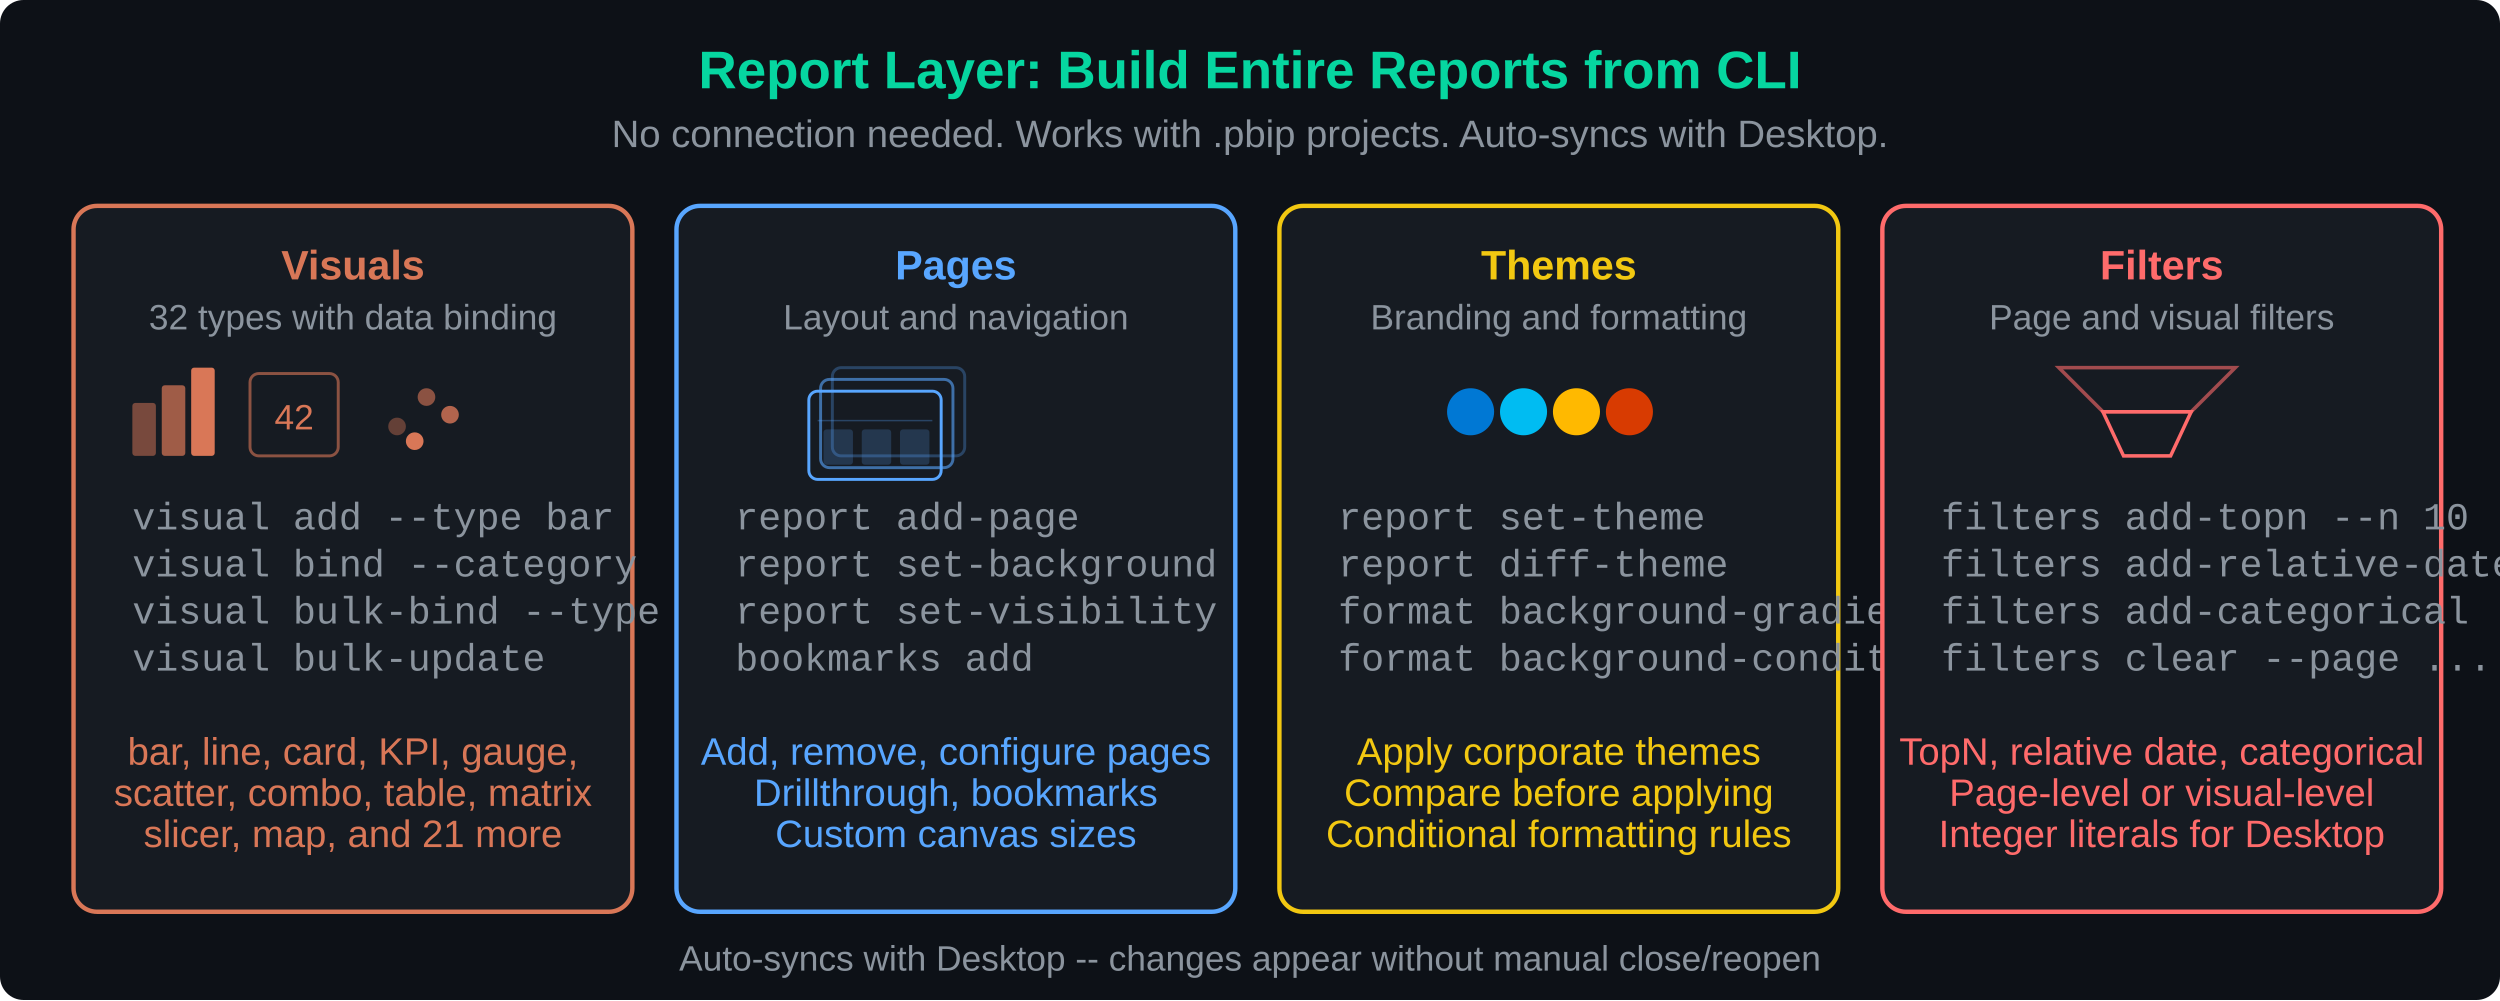
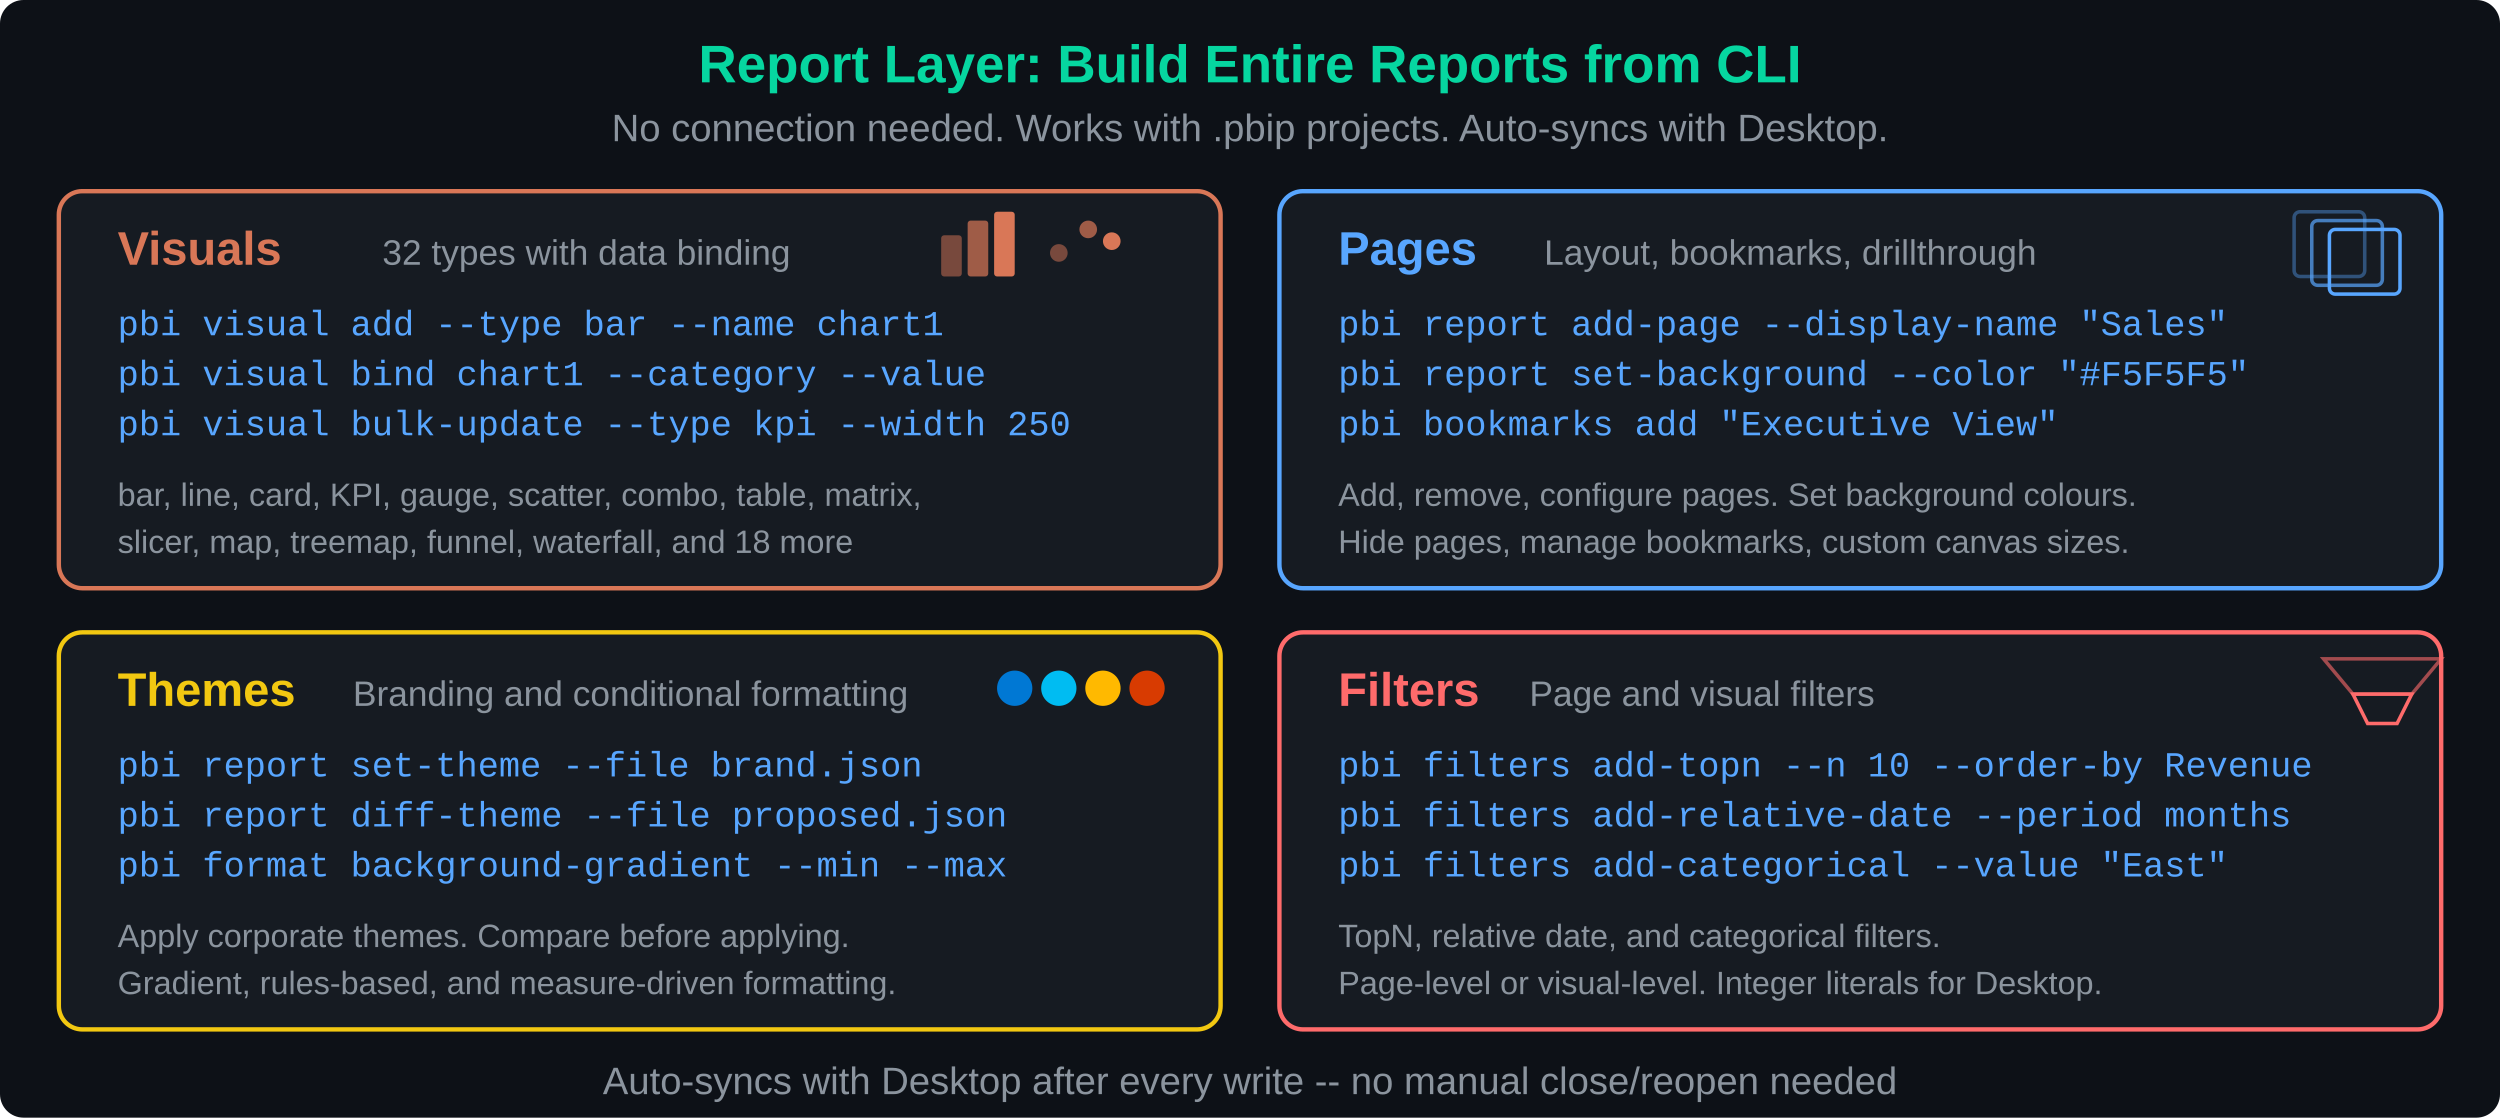
- <svg xmlns="http://www.w3.org/2000/svg" width="850" height="340" viewBox="0 0 850 340">
+ <svg xmlns="http://www.w3.org/2000/svg" width="850" height="380" viewBox="0 0 850 380">
  <rect width="100%" height="100%" fill="#0d1117" rx="8" />
-   <text x="425" y="30" font-family="'Segoe UI', Arial, sans-serif" font-size="18" fill="#06d6a0" text-anchor="middle" font-weight="bold">Report Layer: Build Entire Reports from CLI</text>
-   <text x="425" y="50" font-family="'Segoe UI', Arial, sans-serif" font-size="13" fill="#8b949e" text-anchor="middle">No connection needed. Works with .pbip projects. Auto-syncs with Desktop.</text>
-   <rect x="25" y="70" width="190" height="240" rx="8" fill="#161b22" stroke="#d97757" stroke-width="1.5" />
-   <text x="120" y="95" font-family="'Segoe UI', Arial, sans-serif" font-size="14" fill="#d97757" text-anchor="middle" font-weight="bold">Visuals</text>
-   <text x="120" y="112" font-family="'Segoe UI', Arial, sans-serif" font-size="12" fill="#8b949e" text-anchor="middle">32 types with data binding</text>
-   <g transform="translate(45, 125)">
-     <rect x="0" y="12" width="8" height="18" rx="1" fill="#d97757" opacity="0.5" />
-     <rect x="10" y="6" width="8" height="24" rx="1" fill="#d97757" opacity="0.7" />
-     <rect x="20" y="0" width="8" height="30" rx="1" fill="#d97757" />
-     <rect x="40" y="2" width="30" height="28" rx="3" fill="none" stroke="#d97757" stroke-width="1" opacity="0.6" />
-     <text x="55" y="21" font-family="'Segoe UI', Arial, sans-serif" font-size="12" fill="#d97757" text-anchor="middle">42</text>
-     <circle cx="90" cy="20" r="3" fill="#d97757" opacity="0.4" />
-     <circle cx="100" cy="10" r="3" fill="#d97757" opacity="0.6" />
-     <circle cx="108" cy="16" r="3" fill="#d97757" opacity="0.8" />
-     <circle cx="96" cy="25" r="3" fill="#d97757" />
+   <text x="425" y="28" font-family="'Segoe UI', Arial, sans-serif" font-size="18" fill="#06d6a0" text-anchor="middle" font-weight="bold">Report Layer: Build Entire Reports from CLI</text>
+   <text x="425" y="48" font-family="'Segoe UI', Arial, sans-serif" font-size="13" fill="#8b949e" text-anchor="middle">No connection needed. Works with .pbip projects. Auto-syncs with Desktop.</text>
+   <rect x="20" y="65" width="395" height="135" rx="8" fill="#161b22" stroke="#d97757" stroke-width="1.5" />
+   <text x="40" y="90" font-family="'Segoe UI', Arial, sans-serif" font-size="16" fill="#d97757" font-weight="bold">Visuals</text>
+   <text x="130" y="90" font-family="'Segoe UI', Arial, sans-serif" font-size="12" fill="#8b949e">32 types with data binding</text>
+   <g transform="translate(320, 72)">
+     <rect x="0" y="8" width="7" height="14" rx="1" fill="#d97757" opacity="0.5" />
+     <rect x="9" y="3" width="7" height="19" rx="1" fill="#d97757" opacity="0.7" />
+     <rect x="18" y="0" width="7" height="22" rx="1" fill="#d97757" />
+     <circle cx="40" cy="14" r="3" fill="#d97757" opacity="0.5" />
+     <circle cx="50" cy="6" r="3" fill="#d97757" opacity="0.7" />
+     <circle cx="58" cy="10" r="3" fill="#d97757" />
  </g>
-   <text x="45" y="180" font-family="'Courier New', Courier, monospace" font-size="13" fill="#8b949e">visual add --type bar</text>
-   <text x="45" y="196" font-family="'Courier New', Courier, monospace" font-size="13" fill="#8b949e">visual bind --category</text>
-   <text x="45" y="212" font-family="'Courier New', Courier, monospace" font-size="13" fill="#8b949e">visual bulk-bind --type</text>
-   <text x="45" y="228" font-family="'Courier New', Courier, monospace" font-size="13" fill="#8b949e">visual bulk-update</text>
-   <text x="120" y="260" font-family="'Segoe UI', Arial, sans-serif" font-size="13" fill="#d97757" text-anchor="middle">bar, line, card, KPI, gauge,</text>
-   <text x="120" y="274" font-family="'Segoe UI', Arial, sans-serif" font-size="13" fill="#d97757" text-anchor="middle">scatter, combo, table, matrix</text>
-   <text x="120" y="288" font-family="'Segoe UI', Arial, sans-serif" font-size="13" fill="#d97757" text-anchor="middle">slicer, map, and 21 more</text>
-   <rect x="230" y="70" width="190" height="240" rx="8" fill="#161b22" stroke="#58a6ff" stroke-width="1.5" />
-   <text x="325" y="95" font-family="'Segoe UI', Arial, sans-serif" font-size="14" fill="#58a6ff" text-anchor="middle" font-weight="bold">Pages</text>
-   <text x="325" y="112" font-family="'Segoe UI', Arial, sans-serif" font-size="12" fill="#8b949e" text-anchor="middle">Layout and navigation</text>
-   <g transform="translate(275, 125)">
-     <rect x="8" y="0" width="45" height="30" rx="3" fill="none" stroke="#58a6ff" stroke-width="1" opacity="0.3" />
-     <rect x="4" y="4" width="45" height="30" rx="3" fill="none" stroke="#58a6ff" stroke-width="1" opacity="0.6" />
-     <rect x="0" y="8" width="45" height="30" rx="3" fill="none" stroke="#58a6ff" stroke-width="1" />
-     <line x1="3" y1="18" x2="42" y2="18" stroke="#58a6ff" stroke-width="0.5" stroke-opacity="0.3" />
-     <rect x="5" y="21" width="10" height="12" rx="1" fill="#58a6ff" opacity="0.2" />
-     <rect x="18" y="21" width="10" height="12" rx="1" fill="#58a6ff" opacity="0.2" />
-     <rect x="31" y="21" width="10" height="12" rx="1" fill="#58a6ff" opacity="0.2" />
+   <text x="40" y="114" font-family="'Courier New', Courier, monospace" font-size="12" fill="#58a6ff">pbi visual add --type bar --name chart1</text>
+   <text x="40" y="131" font-family="'Courier New', Courier, monospace" font-size="12" fill="#58a6ff">pbi visual bind chart1 --category --value</text>
+   <text x="40" y="148" font-family="'Courier New', Courier, monospace" font-size="12" fill="#58a6ff">pbi visual bulk-update --type kpi --width 250</text>
+   <text x="40" y="172" font-family="'Segoe UI', Arial, sans-serif" font-size="11" fill="#8b949e">bar, line, card, KPI, gauge, scatter, combo, table, matrix,</text>
+   <text x="40" y="188" font-family="'Segoe UI', Arial, sans-serif" font-size="11" fill="#8b949e">slicer, map, treemap, funnel, waterfall, and 18 more</text>
+   <rect x="435" y="65" width="395" height="135" rx="8" fill="#161b22" stroke="#58a6ff" stroke-width="1.5" />
+   <text x="455" y="90" font-family="'Segoe UI', Arial, sans-serif" font-size="16" fill="#58a6ff" font-weight="bold">Pages</text>
+   <text x="525" y="90" font-family="'Segoe UI', Arial, sans-serif" font-size="12" fill="#8b949e">Layout, bookmarks, drillthrough</text>
+   <g transform="translate(780, 72)">
+     <rect x="0" y="0" width="24" height="22" rx="2" fill="none" stroke="#58a6ff" stroke-width="1.2" opacity="0.4" />
+     <rect x="6" y="3" width="24" height="22" rx="2" fill="none" stroke="#58a6ff" stroke-width="1.2" opacity="0.7" />
+     <rect x="12" y="6" width="24" height="22" rx="2" fill="none" stroke="#58a6ff" stroke-width="1.2" />
  </g>
-   <text x="250" y="180" font-family="'Courier New', Courier, monospace" font-size="13" fill="#8b949e">report add-page</text>
-   <text x="250" y="196" font-family="'Courier New', Courier, monospace" font-size="13" fill="#8b949e">report set-background</text>
-   <text x="250" y="212" font-family="'Courier New', Courier, monospace" font-size="13" fill="#8b949e">report set-visibility</text>
-   <text x="250" y="228" font-family="'Courier New', Courier, monospace" font-size="13" fill="#8b949e">bookmarks add</text>
-   <text x="325" y="260" font-family="'Segoe UI', Arial, sans-serif" font-size="13" fill="#58a6ff" text-anchor="middle">Add, remove, configure pages</text>
-   <text x="325" y="274" font-family="'Segoe UI', Arial, sans-serif" font-size="13" fill="#58a6ff" text-anchor="middle">Drillthrough, bookmarks</text>
-   <text x="325" y="288" font-family="'Segoe UI', Arial, sans-serif" font-size="13" fill="#58a6ff" text-anchor="middle">Custom canvas sizes</text>
-   <rect x="435" y="70" width="190" height="240" rx="8" fill="#161b22" stroke="#F2C811" stroke-width="1.5" />
-   <text x="530" y="95" font-family="'Segoe UI', Arial, sans-serif" font-size="14" fill="#F2C811" text-anchor="middle" font-weight="bold">Themes</text>
-   <text x="530" y="112" font-family="'Segoe UI', Arial, sans-serif" font-size="12" fill="#8b949e" text-anchor="middle">Branding and formatting</text>
-   <g transform="translate(490, 125)">
-     <circle cx="10" cy="15" r="8" fill="#0078D4" />
-     <circle cx="28" cy="15" r="8" fill="#00BCF2" />
-     <circle cx="46" cy="15" r="8" fill="#FFB900" />
-     <circle cx="64" cy="15" r="8" fill="#D83B01" />
+   <text x="455" y="114" font-family="'Courier New', Courier, monospace" font-size="12" fill="#58a6ff">pbi report add-page --display-name "Sales"</text>
+   <text x="455" y="131" font-family="'Courier New', Courier, monospace" font-size="12" fill="#58a6ff">pbi report set-background --color "#F5F5F5"</text>
+   <text x="455" y="148" font-family="'Courier New', Courier, monospace" font-size="12" fill="#58a6ff">pbi bookmarks add "Executive View"</text>
+   <text x="455" y="172" font-family="'Segoe UI', Arial, sans-serif" font-size="11" fill="#8b949e">Add, remove, configure pages. Set background colours.</text>
+   <text x="455" y="188" font-family="'Segoe UI', Arial, sans-serif" font-size="11" fill="#8b949e">Hide pages, manage bookmarks, custom canvas sizes.</text>
+   <rect x="20" y="215" width="395" height="135" rx="8" fill="#161b22" stroke="#F2C811" stroke-width="1.5" />
+   <text x="40" y="240" font-family="'Segoe UI', Arial, sans-serif" font-size="16" fill="#F2C811" font-weight="bold">Themes</text>
+   <text x="120" y="240" font-family="'Segoe UI', Arial, sans-serif" font-size="12" fill="#8b949e">Branding and conditional formatting</text>
+   <g transform="translate(345, 226)">
+     <circle cx="0" cy="8" r="6" fill="#0078D4" />
+     <circle cx="15" cy="8" r="6" fill="#00BCF2" />
+     <circle cx="30" cy="8" r="6" fill="#FFB900" />
+     <circle cx="45" cy="8" r="6" fill="#D83B01" />
  </g>
-   <text x="455" y="180" font-family="'Courier New', Courier, monospace" font-size="13" fill="#8b949e">report set-theme</text>
-   <text x="455" y="196" font-family="'Courier New', Courier, monospace" font-size="13" fill="#8b949e">report diff-theme</text>
-   <text x="455" y="212" font-family="'Courier New', Courier, monospace" font-size="13" fill="#8b949e">format background-gradient</text>
-   <text x="455" y="228" font-family="'Courier New', Courier, monospace" font-size="13" fill="#8b949e">format background-conditional</text>
-   <text x="530" y="260" font-family="'Segoe UI', Arial, sans-serif" font-size="13" fill="#F2C811" text-anchor="middle">Apply corporate themes</text>
-   <text x="530" y="274" font-family="'Segoe UI', Arial, sans-serif" font-size="13" fill="#F2C811" text-anchor="middle">Compare before applying</text>
-   <text x="530" y="288" font-family="'Segoe UI', Arial, sans-serif" font-size="13" fill="#F2C811" text-anchor="middle">Conditional formatting rules</text>
-   <rect x="640" y="70" width="190" height="240" rx="8" fill="#161b22" stroke="#ff6b6b" stroke-width="1.5" />
-   <text x="735" y="95" font-family="'Segoe UI', Arial, sans-serif" font-size="14" fill="#ff6b6b" text-anchor="middle" font-weight="bold">Filters</text>
-   <text x="735" y="112" font-family="'Segoe UI', Arial, sans-serif" font-size="12" fill="#8b949e" text-anchor="middle">Page and visual filters</text>
-   <g transform="translate(700, 125)">
-     <polygon points="0,0 60,0 45,15 15,15" fill="none" stroke="#ff6b6b" stroke-width="1.2" opacity="0.6" />
-     <polygon points="15,15 45,15 38,30 22,30" fill="none" stroke="#ff6b6b" stroke-width="1.2" />
+   <text x="40" y="264" font-family="'Courier New', Courier, monospace" font-size="12" fill="#58a6ff">pbi report set-theme --file brand.json</text>
+   <text x="40" y="281" font-family="'Courier New', Courier, monospace" font-size="12" fill="#58a6ff">pbi report diff-theme --file proposed.json</text>
+   <text x="40" y="298" font-family="'Courier New', Courier, monospace" font-size="12" fill="#58a6ff">pbi format background-gradient --min --max</text>
+   <text x="40" y="322" font-family="'Segoe UI', Arial, sans-serif" font-size="11" fill="#8b949e">Apply corporate themes. Compare before applying.</text>
+   <text x="40" y="338" font-family="'Segoe UI', Arial, sans-serif" font-size="11" fill="#8b949e">Gradient, rules-based, and measure-driven formatting.</text>
+   <rect x="435" y="215" width="395" height="135" rx="8" fill="#161b22" stroke="#ff6b6b" stroke-width="1.5" />
+   <text x="455" y="240" font-family="'Segoe UI', Arial, sans-serif" font-size="16" fill="#ff6b6b" font-weight="bold">Filters</text>
+   <text x="520" y="240" font-family="'Segoe UI', Arial, sans-serif" font-size="12" fill="#8b949e">Page and visual filters</text>
+   <g transform="translate(790, 224)">
+     <polygon points="0,0 40,0 30,12 10,12" fill="none" stroke="#ff6b6b" stroke-width="1.2" opacity="0.6" />
+     <polygon points="10,12 30,12 25,22 15,22" fill="none" stroke="#ff6b6b" stroke-width="1.2" />
  </g>
-   <text x="660" y="180" font-family="'Courier New', Courier, monospace" font-size="13" fill="#8b949e">filters add-topn --n 10</text>
-   <text x="660" y="196" font-family="'Courier New', Courier, monospace" font-size="13" fill="#8b949e">filters add-relative-date</text>
-   <text x="660" y="212" font-family="'Courier New', Courier, monospace" font-size="13" fill="#8b949e">filters add-categorical</text>
-   <text x="660" y="228" font-family="'Courier New', Courier, monospace" font-size="13" fill="#8b949e">filters clear --page ...</text>
-   <text x="735" y="260" font-family="'Segoe UI', Arial, sans-serif" font-size="13" fill="#ff6b6b" text-anchor="middle">TopN, relative date, categorical</text>
-   <text x="735" y="274" font-family="'Segoe UI', Arial, sans-serif" font-size="13" fill="#ff6b6b" text-anchor="middle">Page-level or visual-level</text>
-   <text x="735" y="288" font-family="'Segoe UI', Arial, sans-serif" font-size="13" fill="#ff6b6b" text-anchor="middle">Integer literals for Desktop</text>
-   <text x="425" y="330" font-family="'Segoe UI', Arial, sans-serif" font-size="12" fill="#8b949e" text-anchor="middle">Auto-syncs with Desktop -- changes appear without manual close/reopen</text>
+   <text x="455" y="264" font-family="'Courier New', Courier, monospace" font-size="12" fill="#58a6ff">pbi filters add-topn --n 10 --order-by Revenue</text>
+   <text x="455" y="281" font-family="'Courier New', Courier, monospace" font-size="12" fill="#58a6ff">pbi filters add-relative-date --period months</text>
+   <text x="455" y="298" font-family="'Courier New', Courier, monospace" font-size="12" fill="#58a6ff">pbi filters add-categorical --value "East"</text>
+   <text x="455" y="322" font-family="'Segoe UI', Arial, sans-serif" font-size="11" fill="#8b949e">TopN, relative date, and categorical filters.</text>
+   <text x="455" y="338" font-family="'Segoe UI', Arial, sans-serif" font-size="11" fill="#8b949e">Page-level or visual-level. Integer literals for Desktop.</text>
+   <text x="425" y="372" font-family="'Segoe UI', Arial, sans-serif" font-size="13" fill="#8b949e" text-anchor="middle">Auto-syncs with Desktop after every write -- no manual close/reopen needed</text>
</svg>
